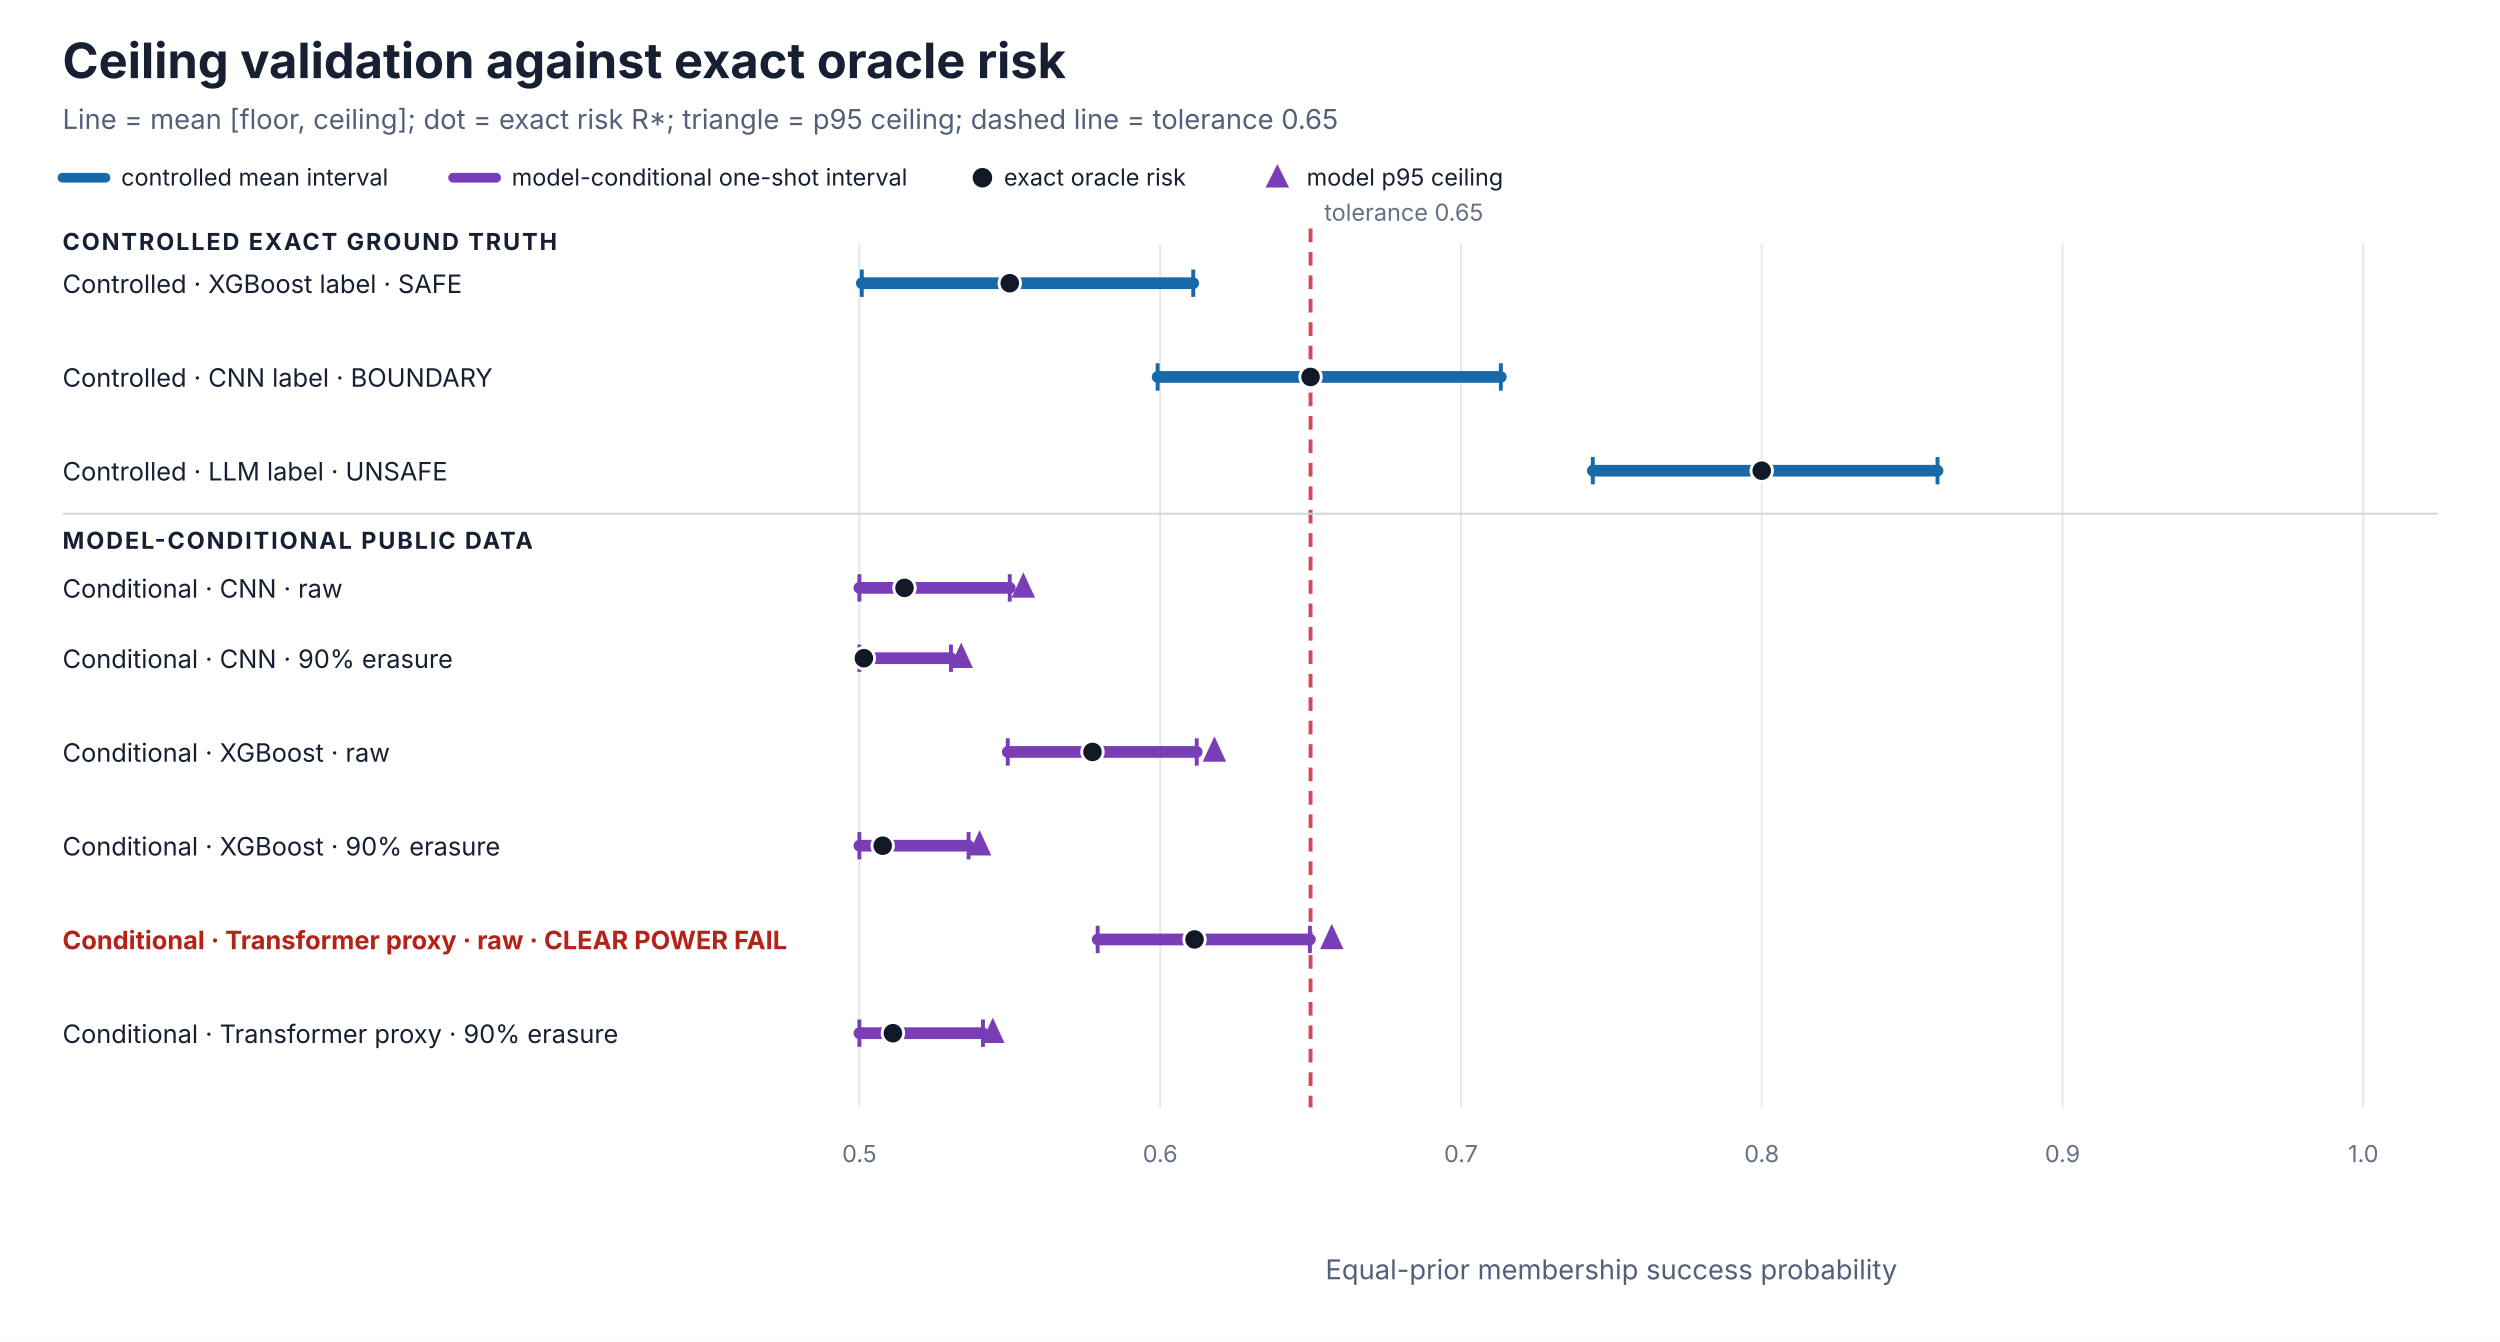
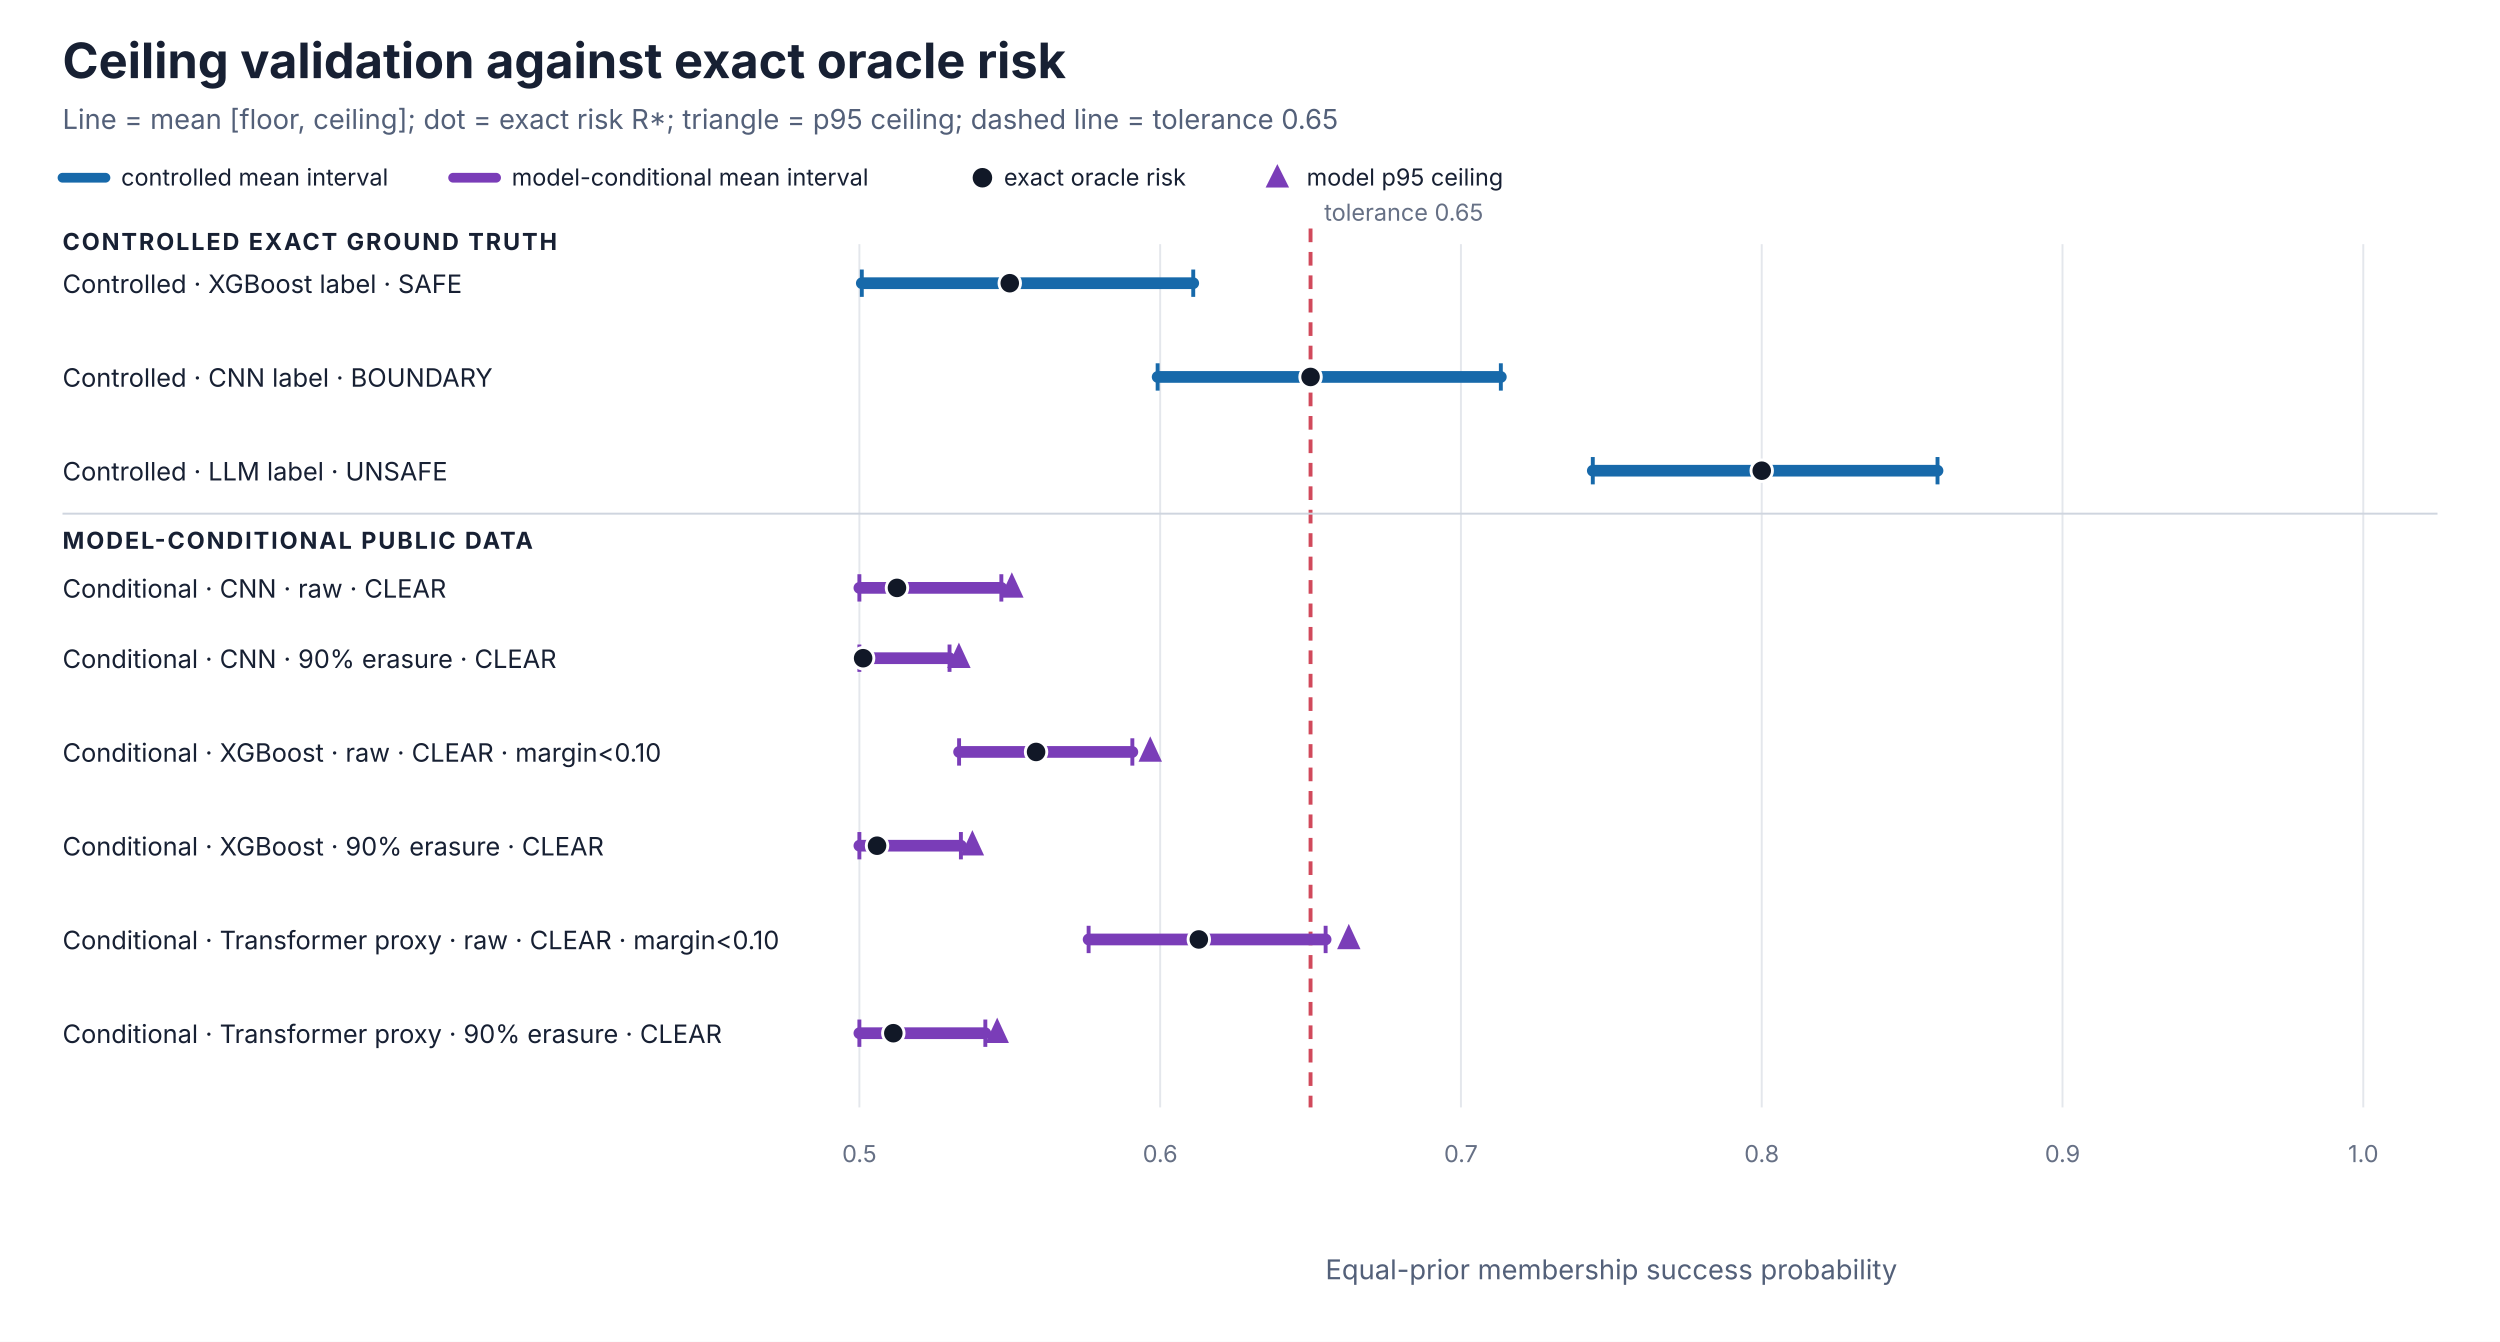
<svg xmlns="http://www.w3.org/2000/svg" width="1280" height="687" viewBox="0 0 1280 687" role="img" aria-labelledby="title desc">
  <rect width="100%" height="100%" fill="#ffffff" />
  <style>text{font-family:Inter,system-ui,-apple-system,BlinkMacSystemFont,"Segoe UI",sans-serif;fill:#172033}.title{font-size:25px;font-weight:700}.subtitle{font-size:14px;fill:#536079}.label{font-size:13px}.label.fail{fill:#b42318;font-weight:700}.tick{font-size:12px;fill:#667085}.section{font-size:12px;font-weight:700;letter-spacing:.08em}.legend{font-size:12px}</style>
  <text class="title" x="32" y="40">Ceiling validation against exact oracle risk</text>
  <text class="subtitle" x="32" y="66">Line = mean [floor, ceiling]; dot = exact risk R*; triangle = p95 ceiling; dashed line = tolerance 0.65</text>
  <line x1="32" y1="91" x2="54" y2="91" stroke="#1769aa" stroke-width="5" stroke-linecap="round" />
  <text class="legend" x="62" y="95">controlled mean interval</text>
  <line x1="232" y1="91" x2="254" y2="91" stroke="#7a3db8" stroke-width="5" stroke-linecap="round" />
-   <text class="legend" x="262" y="95">model-conditional one-shot interval</text>
+   <text class="legend" x="262" y="95">model-conditional mean interval</text>
  <circle cx="503" cy="91" r="5" fill="#111827" />
  <text class="legend" x="514" y="95">exact oracle risk</text>
  <polygon points="654,84 648,96 660,96" fill="#7a3db8" />
  <text class="legend" x="669" y="95">model p95 ceiling</text>
  <line x1="440.00" y1="125" x2="440.00" y2="567" stroke="#e4e7ec" stroke-width="1" />
  <text class="tick" x="440.00" y="595" text-anchor="middle">0.5</text>
  <line x1="594.00" y1="125" x2="594.00" y2="567" stroke="#e4e7ec" stroke-width="1" />
  <text class="tick" x="594.00" y="595" text-anchor="middle">0.6</text>
  <line x1="748.00" y1="125" x2="748.00" y2="567" stroke="#e4e7ec" stroke-width="1" />
  <text class="tick" x="748.00" y="595" text-anchor="middle">0.7</text>
  <line x1="902.00" y1="125" x2="902.00" y2="567" stroke="#e4e7ec" stroke-width="1" />
  <text class="tick" x="902.00" y="595" text-anchor="middle">0.8</text>
  <line x1="1056.00" y1="125" x2="1056.00" y2="567" stroke="#e4e7ec" stroke-width="1" />
  <text class="tick" x="1056.00" y="595" text-anchor="middle">0.9</text>
  <line x1="1210.00" y1="125" x2="1210.00" y2="567" stroke="#e4e7ec" stroke-width="1" />
  <text class="tick" x="1210.00" y="595" text-anchor="middle">1.0</text>
  <line x1="671.00" y1="117" x2="671.00" y2="567" stroke="#d1495b" stroke-width="2" stroke-dasharray="7 5" />
  <text class="tick" x="678.00" y="113" fill="#b42318">tolerance 0.65</text>
  <text class="section" x="32" y="128" fill="#1769aa">CONTROLLED EXACT GROUND TRUTH</text>
  <text class="label" x="32" y="150">Controlled · XGBoost label · SAFE</text>
  <line x1="441.24" y1="145" x2="610.94" y2="145" stroke="#1769aa" stroke-width="6" stroke-linecap="round" />
  <line x1="441.24" y1="138" x2="441.24" y2="152" stroke="#1769aa" stroke-width="2" />
  <line x1="610.94" y1="138" x2="610.94" y2="152" stroke="#1769aa" stroke-width="2" />
  <circle cx="517.00" cy="145" r="5.5" fill="#111827" stroke="#ffffff" stroke-width="1.5" />
  <text class="label" x="32" y="198">Controlled · CNN label · BOUNDARY</text>
  <line x1="592.71" y1="193" x2="768.43" y2="193" stroke="#1769aa" stroke-width="6" stroke-linecap="round" />
  <line x1="592.71" y1="186" x2="592.71" y2="200" stroke="#1769aa" stroke-width="2" />
  <line x1="768.43" y1="186" x2="768.43" y2="200" stroke="#1769aa" stroke-width="2" />
  <circle cx="671.00" cy="193" r="5.5" fill="#111827" stroke="#ffffff" stroke-width="1.5" />
  <text class="label" x="32" y="246">Controlled · LLM label · UNSAFE</text>
  <line x1="815.51" y1="241" x2="992.01" y2="241" stroke="#1769aa" stroke-width="6" stroke-linecap="round" />
  <line x1="815.51" y1="234" x2="815.51" y2="248" stroke="#1769aa" stroke-width="2" />
  <line x1="992.01" y1="234" x2="992.01" y2="248" stroke="#1769aa" stroke-width="2" />
  <circle cx="902.00" cy="241" r="5.5" fill="#111827" stroke="#ffffff" stroke-width="1.5" />
  <line x1="32" y1="263" x2="1248" y2="263" stroke="#cfd5df" />
  <text class="section" x="32" y="281" fill="#7a3db8">MODEL-CONDITIONAL PUBLIC DATA</text>
-   <text class="label" x="32" y="306">Conditional · CNN · raw</text>
-   <line x1="440.00" y1="301" x2="516.99" y2="301" stroke="#7a3db8" stroke-width="6" stroke-linecap="round" />
+   <text class="label" x="32" y="306">Conditional · CNN · raw · CLEAR</text>
+   <line x1="440.00" y1="301" x2="512.69" y2="301" stroke="#7a3db8" stroke-width="6" stroke-linecap="round" />
  <line x1="440.00" y1="294" x2="440.00" y2="308" stroke="#7a3db8" stroke-width="2" />
-   <line x1="516.99" y1="294" x2="516.99" y2="308" stroke="#7a3db8" stroke-width="2" />
-   <circle cx="463.10" cy="301" r="5.5" fill="#111827" stroke="#ffffff" stroke-width="1.5" />
-   <polygon points="523.94,293 517.94,306 529.94,306" fill="#7a3db8" />
-   <text class="label" x="32" y="342">Conditional · CNN · 90% erasure</text>
-   <line x1="440.00" y1="337" x2="486.89" y2="337" stroke="#7a3db8" stroke-width="6" stroke-linecap="round" />
+   <line x1="512.69" y1="294" x2="512.69" y2="308" stroke="#7a3db8" stroke-width="2" />
+   <circle cx="459.25" cy="301" r="5.5" fill="#111827" stroke="#ffffff" stroke-width="1.5" />
+   <polygon points="518.06,293 512.06,306 524.06,306" fill="#7a3db8" />
+   <text class="label" x="32" y="342">Conditional · CNN · 90% erasure · CLEAR</text>
+   <line x1="440.00" y1="337" x2="486.16" y2="337" stroke="#7a3db8" stroke-width="6" stroke-linecap="round" />
  <line x1="440.00" y1="330" x2="440.00" y2="344" stroke="#7a3db8" stroke-width="2" />
-   <line x1="486.89" y1="330" x2="486.89" y2="344" stroke="#7a3db8" stroke-width="2" />
-   <circle cx="442.31" cy="337" r="5.5" fill="#111827" stroke="#ffffff" stroke-width="1.5" />
-   <polygon points="492.13,329 486.13,342 498.13,342" fill="#7a3db8" />
-   <text class="label" x="32" y="390">Conditional · XGBoost · raw</text>
-   <line x1="515.97" y1="385" x2="612.73" y2="385" stroke="#7a3db8" stroke-width="6" stroke-linecap="round" />
-   <line x1="515.97" y1="378" x2="515.97" y2="392" stroke="#7a3db8" stroke-width="2" />
-   <line x1="612.73" y1="378" x2="612.73" y2="392" stroke="#7a3db8" stroke-width="2" />
-   <circle cx="559.35" cy="385" r="5.5" fill="#111827" stroke="#ffffff" stroke-width="1.5" />
-   <polygon points="621.78,377 615.78,390 627.78,390" fill="#7a3db8" />
-   <text class="label" x="32" y="438">Conditional · XGBoost · 90% erasure</text>
-   <line x1="440.00" y1="433" x2="495.92" y2="433" stroke="#7a3db8" stroke-width="6" stroke-linecap="round" />
+   <line x1="486.16" y1="330" x2="486.16" y2="344" stroke="#7a3db8" stroke-width="2" />
+   <circle cx="441.92" cy="337" r="5.5" fill="#111827" stroke="#ffffff" stroke-width="1.5" />
+   <polygon points="490.96,329 484.96,342 496.96,342" fill="#7a3db8" />
+   <text class="label" x="32" y="390">Conditional · XGBoost · raw · CLEAR · margin&lt;0.10</text>
+   <line x1="491.05" y1="385" x2="579.76" y2="385" stroke="#7a3db8" stroke-width="6" stroke-linecap="round" />
+   <line x1="491.05" y1="378" x2="491.05" y2="392" stroke="#7a3db8" stroke-width="2" />
+   <line x1="579.76" y1="378" x2="579.76" y2="392" stroke="#7a3db8" stroke-width="2" />
+   <circle cx="530.47" cy="385" r="5.5" fill="#111827" stroke="#ffffff" stroke-width="1.5" />
+   <polygon points="588.93,377 582.93,390 594.93,390" fill="#7a3db8" />
+   <text class="label" x="32" y="438">Conditional · XGBoost · 90% erasure · CLEAR</text>
+   <line x1="440.00" y1="433" x2="491.98" y2="433" stroke="#7a3db8" stroke-width="6" stroke-linecap="round" />
  <line x1="440.00" y1="426" x2="440.00" y2="440" stroke="#7a3db8" stroke-width="2" />
-   <line x1="495.92" y1="426" x2="495.92" y2="440" stroke="#7a3db8" stroke-width="2" />
-   <circle cx="451.94" cy="433" r="5.5" fill="#111827" stroke="#ffffff" stroke-width="1.5" />
-   <polygon points="501.56,425 495.56,438 507.56,438" fill="#7a3db8" />
-   <text class="label fail" x="32" y="486">Conditional · Transformer proxy · raw · CLEAR POWER FAIL</text>
-   <line x1="562.01" y1="481" x2="670.67" y2="481" stroke="#7a3db8" stroke-width="6" stroke-linecap="round" />
-   <line x1="562.01" y1="474" x2="562.01" y2="488" stroke="#7a3db8" stroke-width="2" />
-   <line x1="670.67" y1="474" x2="670.67" y2="488" stroke="#7a3db8" stroke-width="2" />
-   <circle cx="611.60" cy="481" r="5.5" fill="#111827" stroke="#ffffff" stroke-width="1.5" />
-   <polygon points="681.87,473 675.87,486 687.87,486" fill="#7a3db8" />
-   <text class="label" x="32" y="534">Conditional · Transformer proxy · 90% erasure</text>
-   <line x1="440.00" y1="529" x2="503.27" y2="529" stroke="#7a3db8" stroke-width="6" stroke-linecap="round" />
+   <line x1="491.98" y1="426" x2="491.98" y2="440" stroke="#7a3db8" stroke-width="2" />
+   <circle cx="449.05" cy="433" r="5.5" fill="#111827" stroke="#ffffff" stroke-width="1.5" />
+   <polygon points="497.86,425 491.86,438 503.86,438" fill="#7a3db8" />
+   <text class="label" x="32" y="486">Conditional · Transformer proxy · raw · CLEAR · margin&lt;0.10</text>
+   <line x1="557.37" y1="481" x2="678.72" y2="481" stroke="#7a3db8" stroke-width="6" stroke-linecap="round" />
+   <line x1="557.37" y1="474" x2="557.37" y2="488" stroke="#7a3db8" stroke-width="2" />
+   <line x1="678.72" y1="474" x2="678.72" y2="488" stroke="#7a3db8" stroke-width="2" />
+   <circle cx="613.80" cy="481" r="5.5" fill="#111827" stroke="#ffffff" stroke-width="1.5" />
+   <polygon points="690.58,473 684.58,486 696.58,486" fill="#7a3db8" />
+   <text class="label" x="32" y="534">Conditional · Transformer proxy · 90% erasure · CLEAR</text>
+   <line x1="440.00" y1="529" x2="504.49" y2="529" stroke="#7a3db8" stroke-width="6" stroke-linecap="round" />
  <line x1="440.00" y1="522" x2="440.00" y2="536" stroke="#7a3db8" stroke-width="2" />
-   <line x1="503.27" y1="522" x2="503.27" y2="536" stroke="#7a3db8" stroke-width="2" />
-   <circle cx="457.16" cy="529" r="5.5" fill="#111827" stroke="#ffffff" stroke-width="1.5" />
-   <polygon points="508.31,521 502.31,534 514.31,534" fill="#7a3db8" />
+   <line x1="504.49" y1="522" x2="504.49" y2="536" stroke="#7a3db8" stroke-width="2" />
+   <circle cx="457.38" cy="529" r="5.5" fill="#111827" stroke="#ffffff" stroke-width="1.5" />
+   <polygon points="510.56,521 504.56,534 516.56,534" fill="#7a3db8" />
  <text class="subtitle" x="825.00" y="655" text-anchor="middle">Equal-prior membership success probability</text>
</svg>
